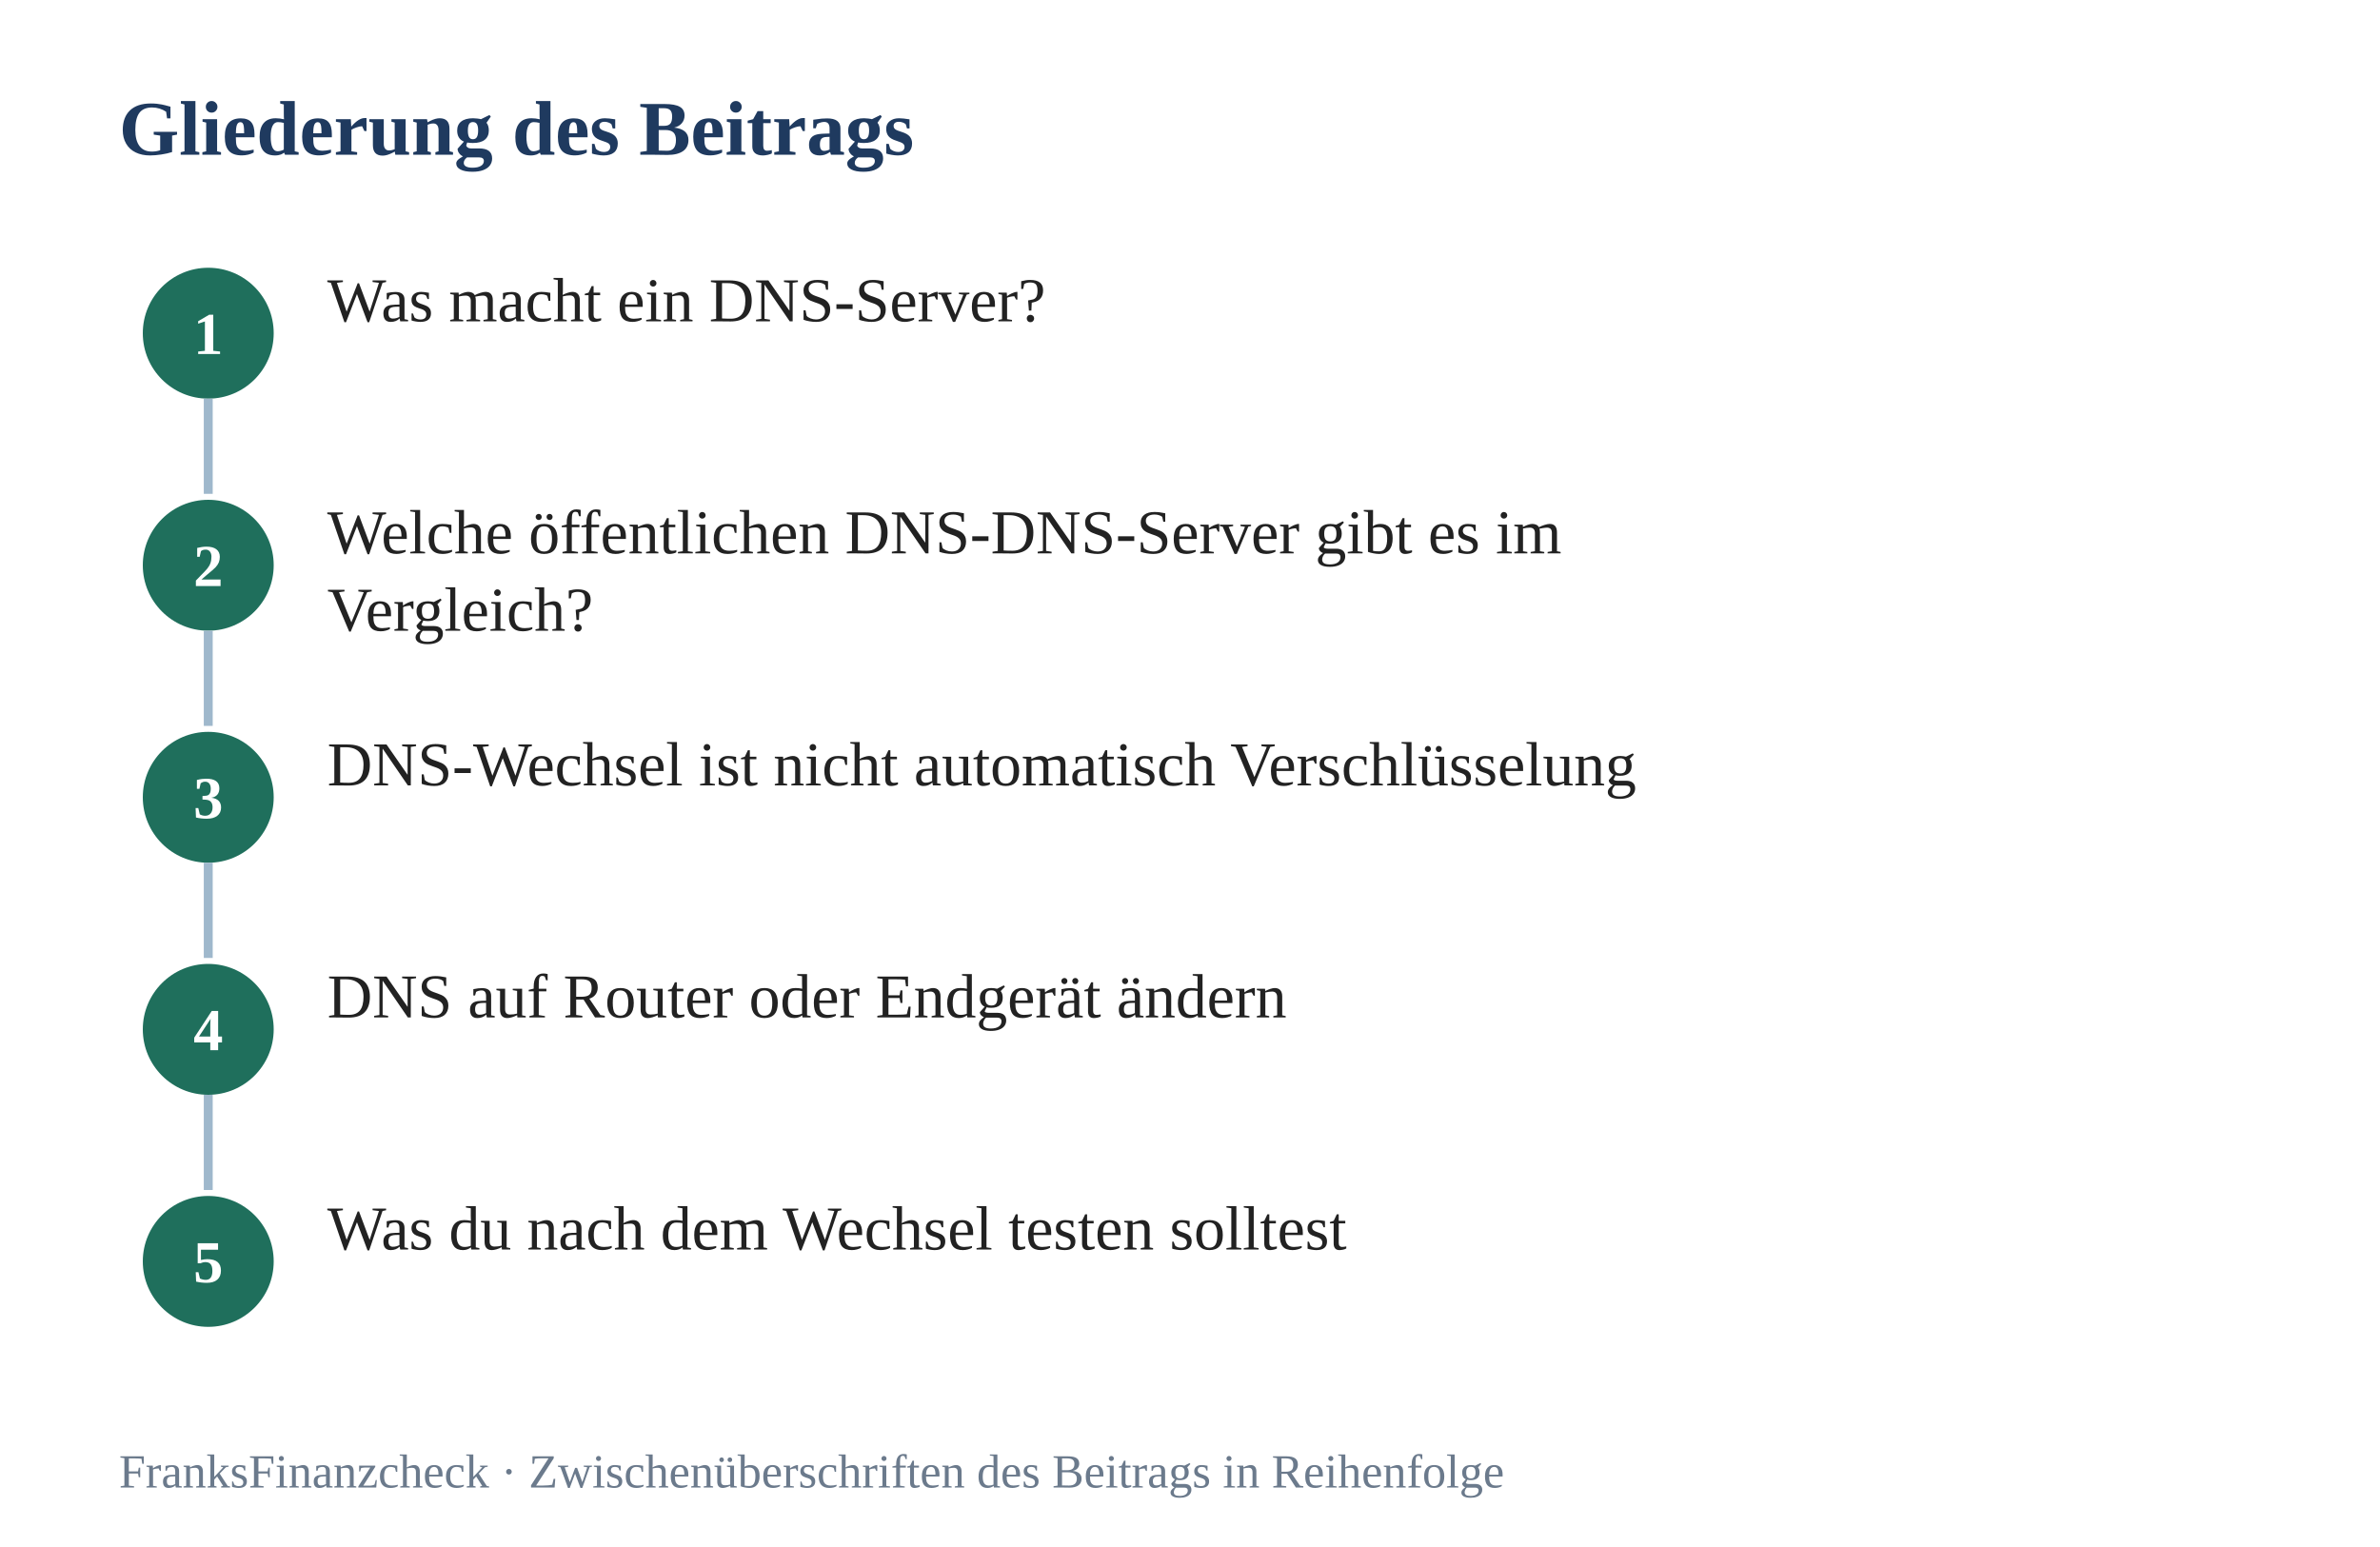
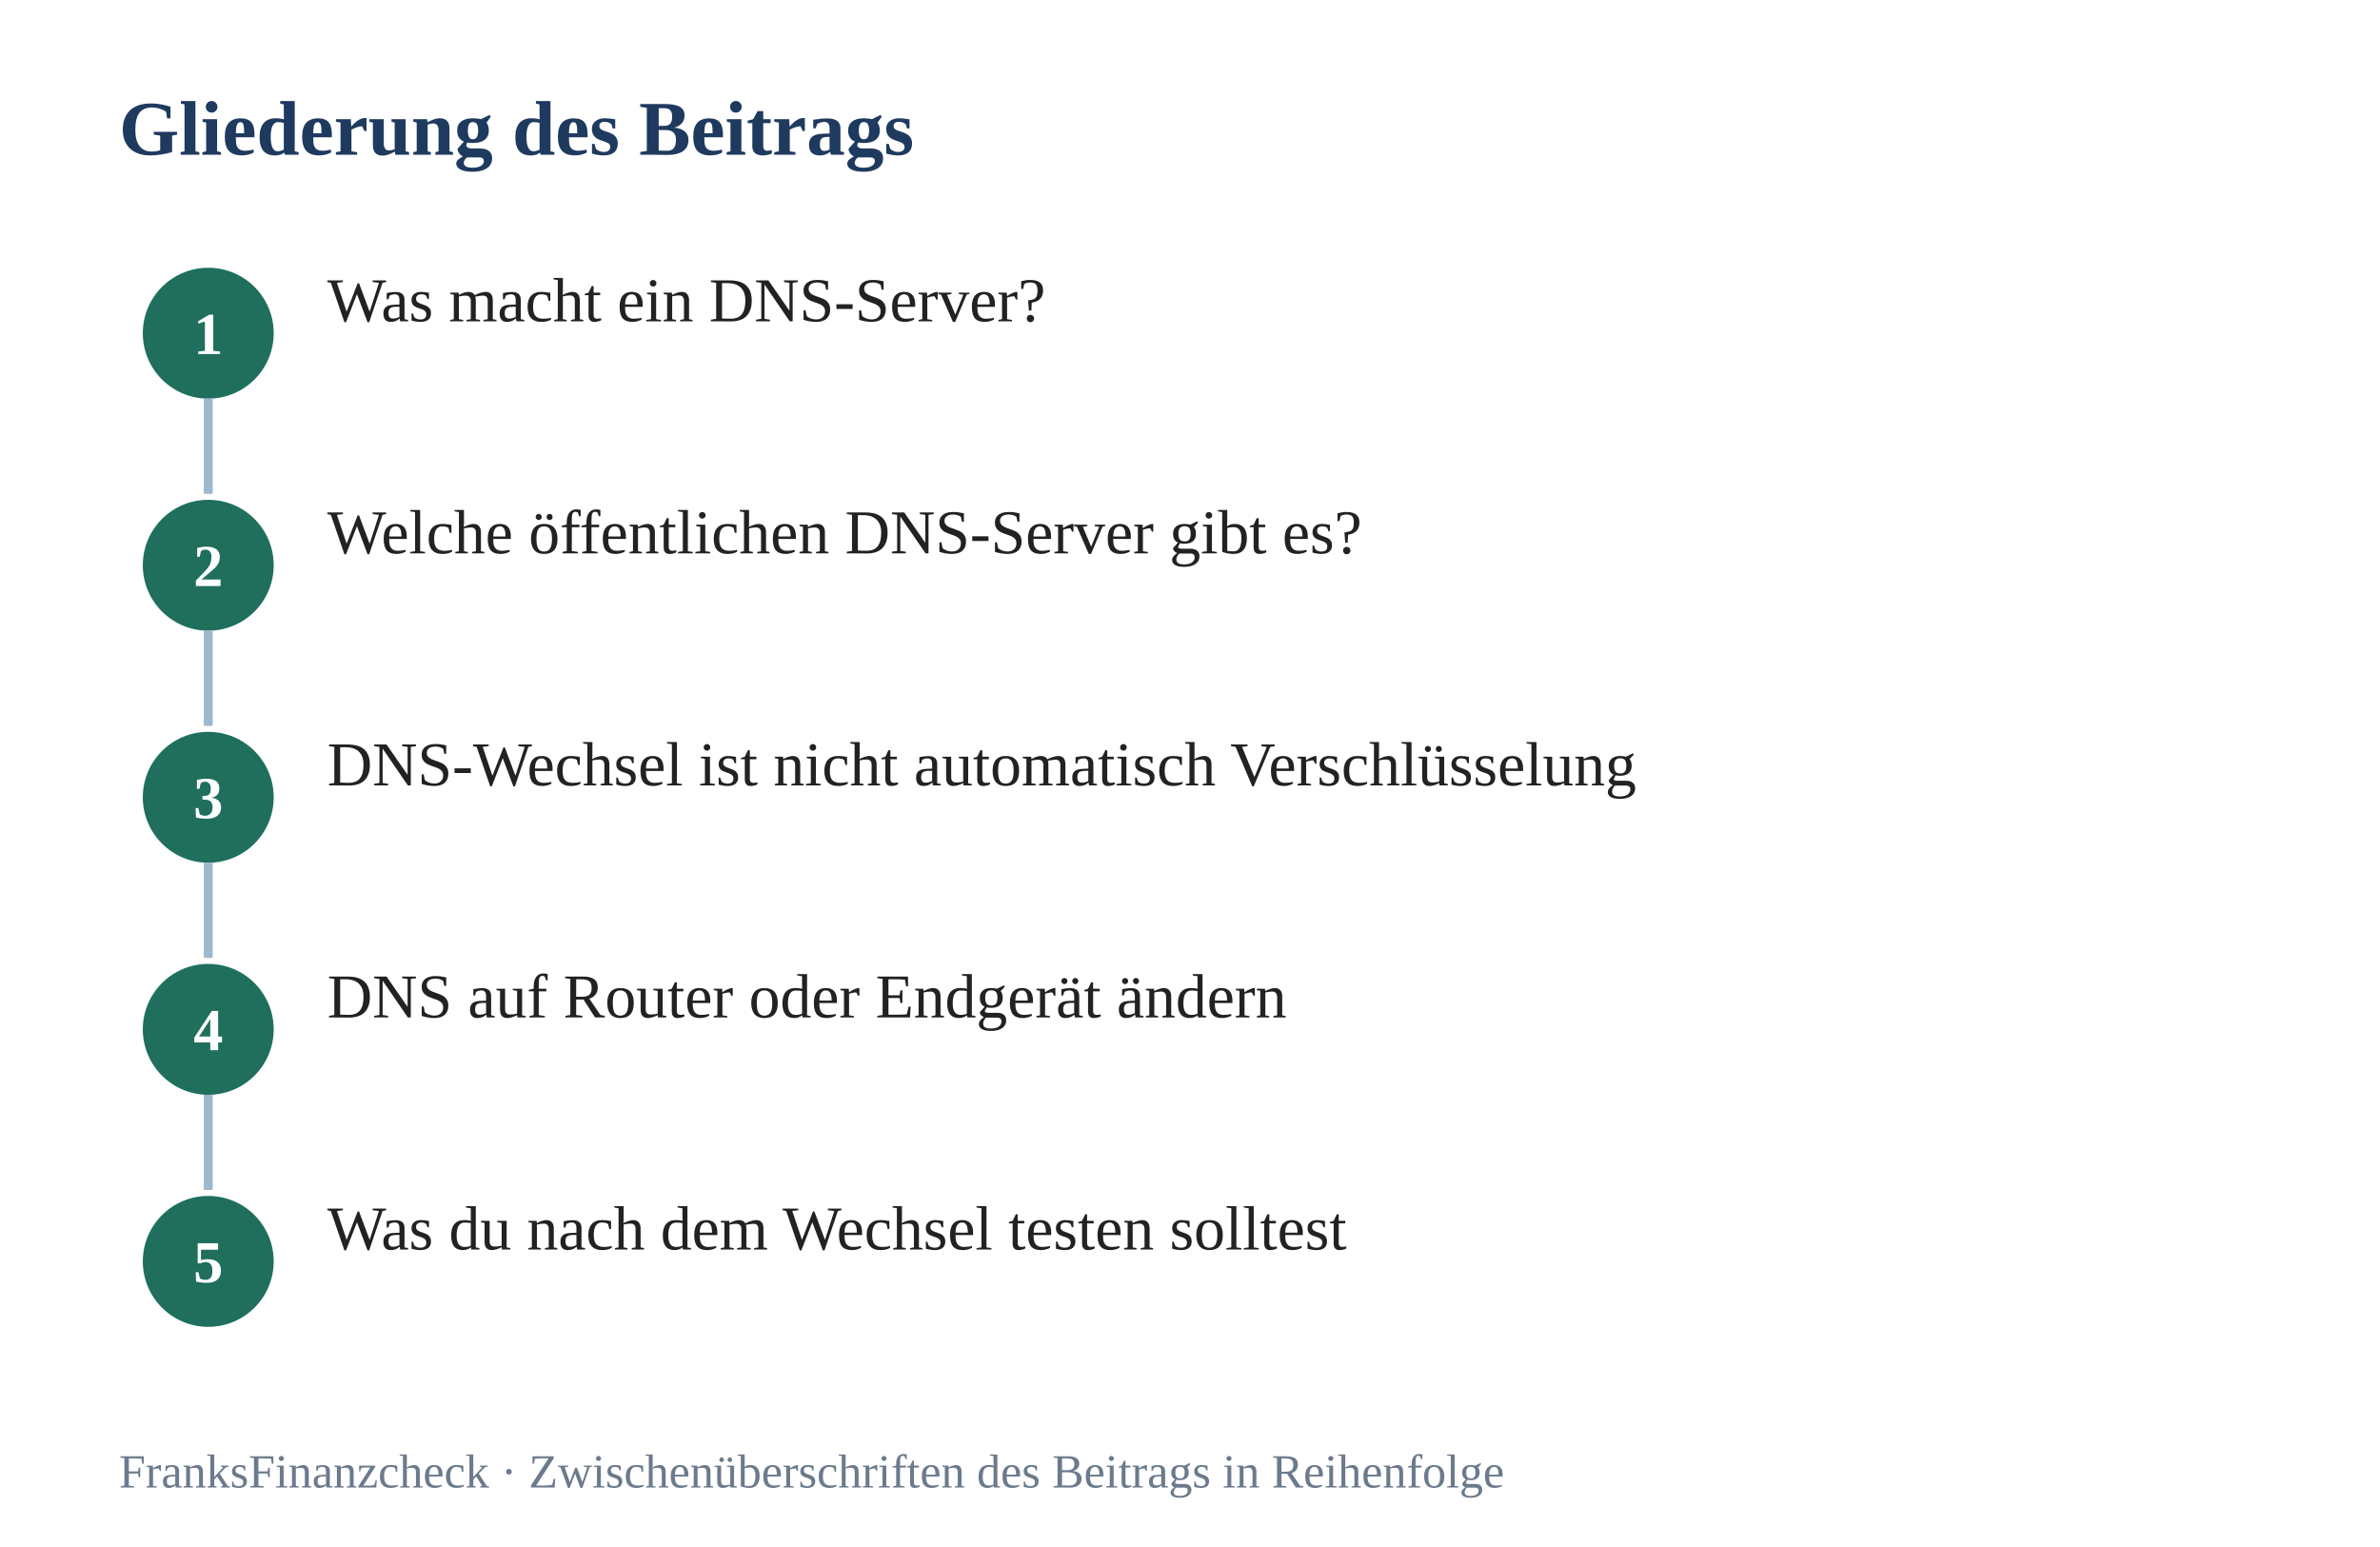
<svg xmlns="http://www.w3.org/2000/svg" width="800" height="520" viewBox="0 0 800 520" role="img" aria-label="Gliederung: DNS-Server wechseln: Datenschutz, Filter und Einrichtung">
  <rect width="100%" height="100%" fill="#ffffff" />
  <text x="40" y="52" font-size="26" font-weight="700" fill="#1f3a5f">Gliederung des Beitrags</text>
  <circle cx="70" cy="112" r="22" fill="#1f6f5c" />
  <text x="70" y="119" font-size="20" font-weight="700" fill="#fff" text-anchor="middle">1</text>
  <text x="110" y="108" font-size="21" fill="#222">Was macht ein DNS-Server?</text>
  <line x1="70" y1="134" x2="70" y2="166" stroke="#9fb8cc" stroke-width="3" />
  <circle cx="70" cy="190" r="22" fill="#1f6f5c" />
  <text x="70" y="197" font-size="20" font-weight="700" fill="#fff" text-anchor="middle">2</text>
-   <text x="110" y="186" font-size="21" fill="#222">Welche öffentlichen DNS-DNS-Server gibt es im</text>
-   <text x="110" y="212" font-size="21" fill="#222">Vergleich?</text>
+   <text x="110" y="186" font-size="21" fill="#222">Welche öffentlichen DNS-Server gibt es?</text>
  <line x1="70" y1="212" x2="70" y2="244" stroke="#9fb8cc" stroke-width="3" />
  <circle cx="70" cy="268" r="22" fill="#1f6f5c" />
  <text x="70" y="275" font-size="20" font-weight="700" fill="#fff" text-anchor="middle">3</text>
  <text x="110" y="264" font-size="21" fill="#222">DNS-Wechsel ist nicht automatisch Verschlüsselung</text>
  <line x1="70" y1="290" x2="70" y2="322" stroke="#9fb8cc" stroke-width="3" />
  <circle cx="70" cy="346" r="22" fill="#1f6f5c" />
  <text x="70" y="353" font-size="20" font-weight="700" fill="#fff" text-anchor="middle">4</text>
  <text x="110" y="342" font-size="21" fill="#222">DNS auf Router oder Endgerät ändern</text>
  <line x1="70" y1="368" x2="70" y2="400" stroke="#9fb8cc" stroke-width="3" />
  <circle cx="70" cy="424" r="22" fill="#1f6f5c" />
  <text x="70" y="431" font-size="20" font-weight="700" fill="#fff" text-anchor="middle">5</text>
  <text x="110" y="420" font-size="21" fill="#222">Was du nach dem Wechsel testen solltest</text>
  <text x="40" y="500" font-size="16" fill="#6b7a8c">FranksFinanzcheck · Zwischenüberschriften des Beitrags in Reihenfolge</text>
</svg>
